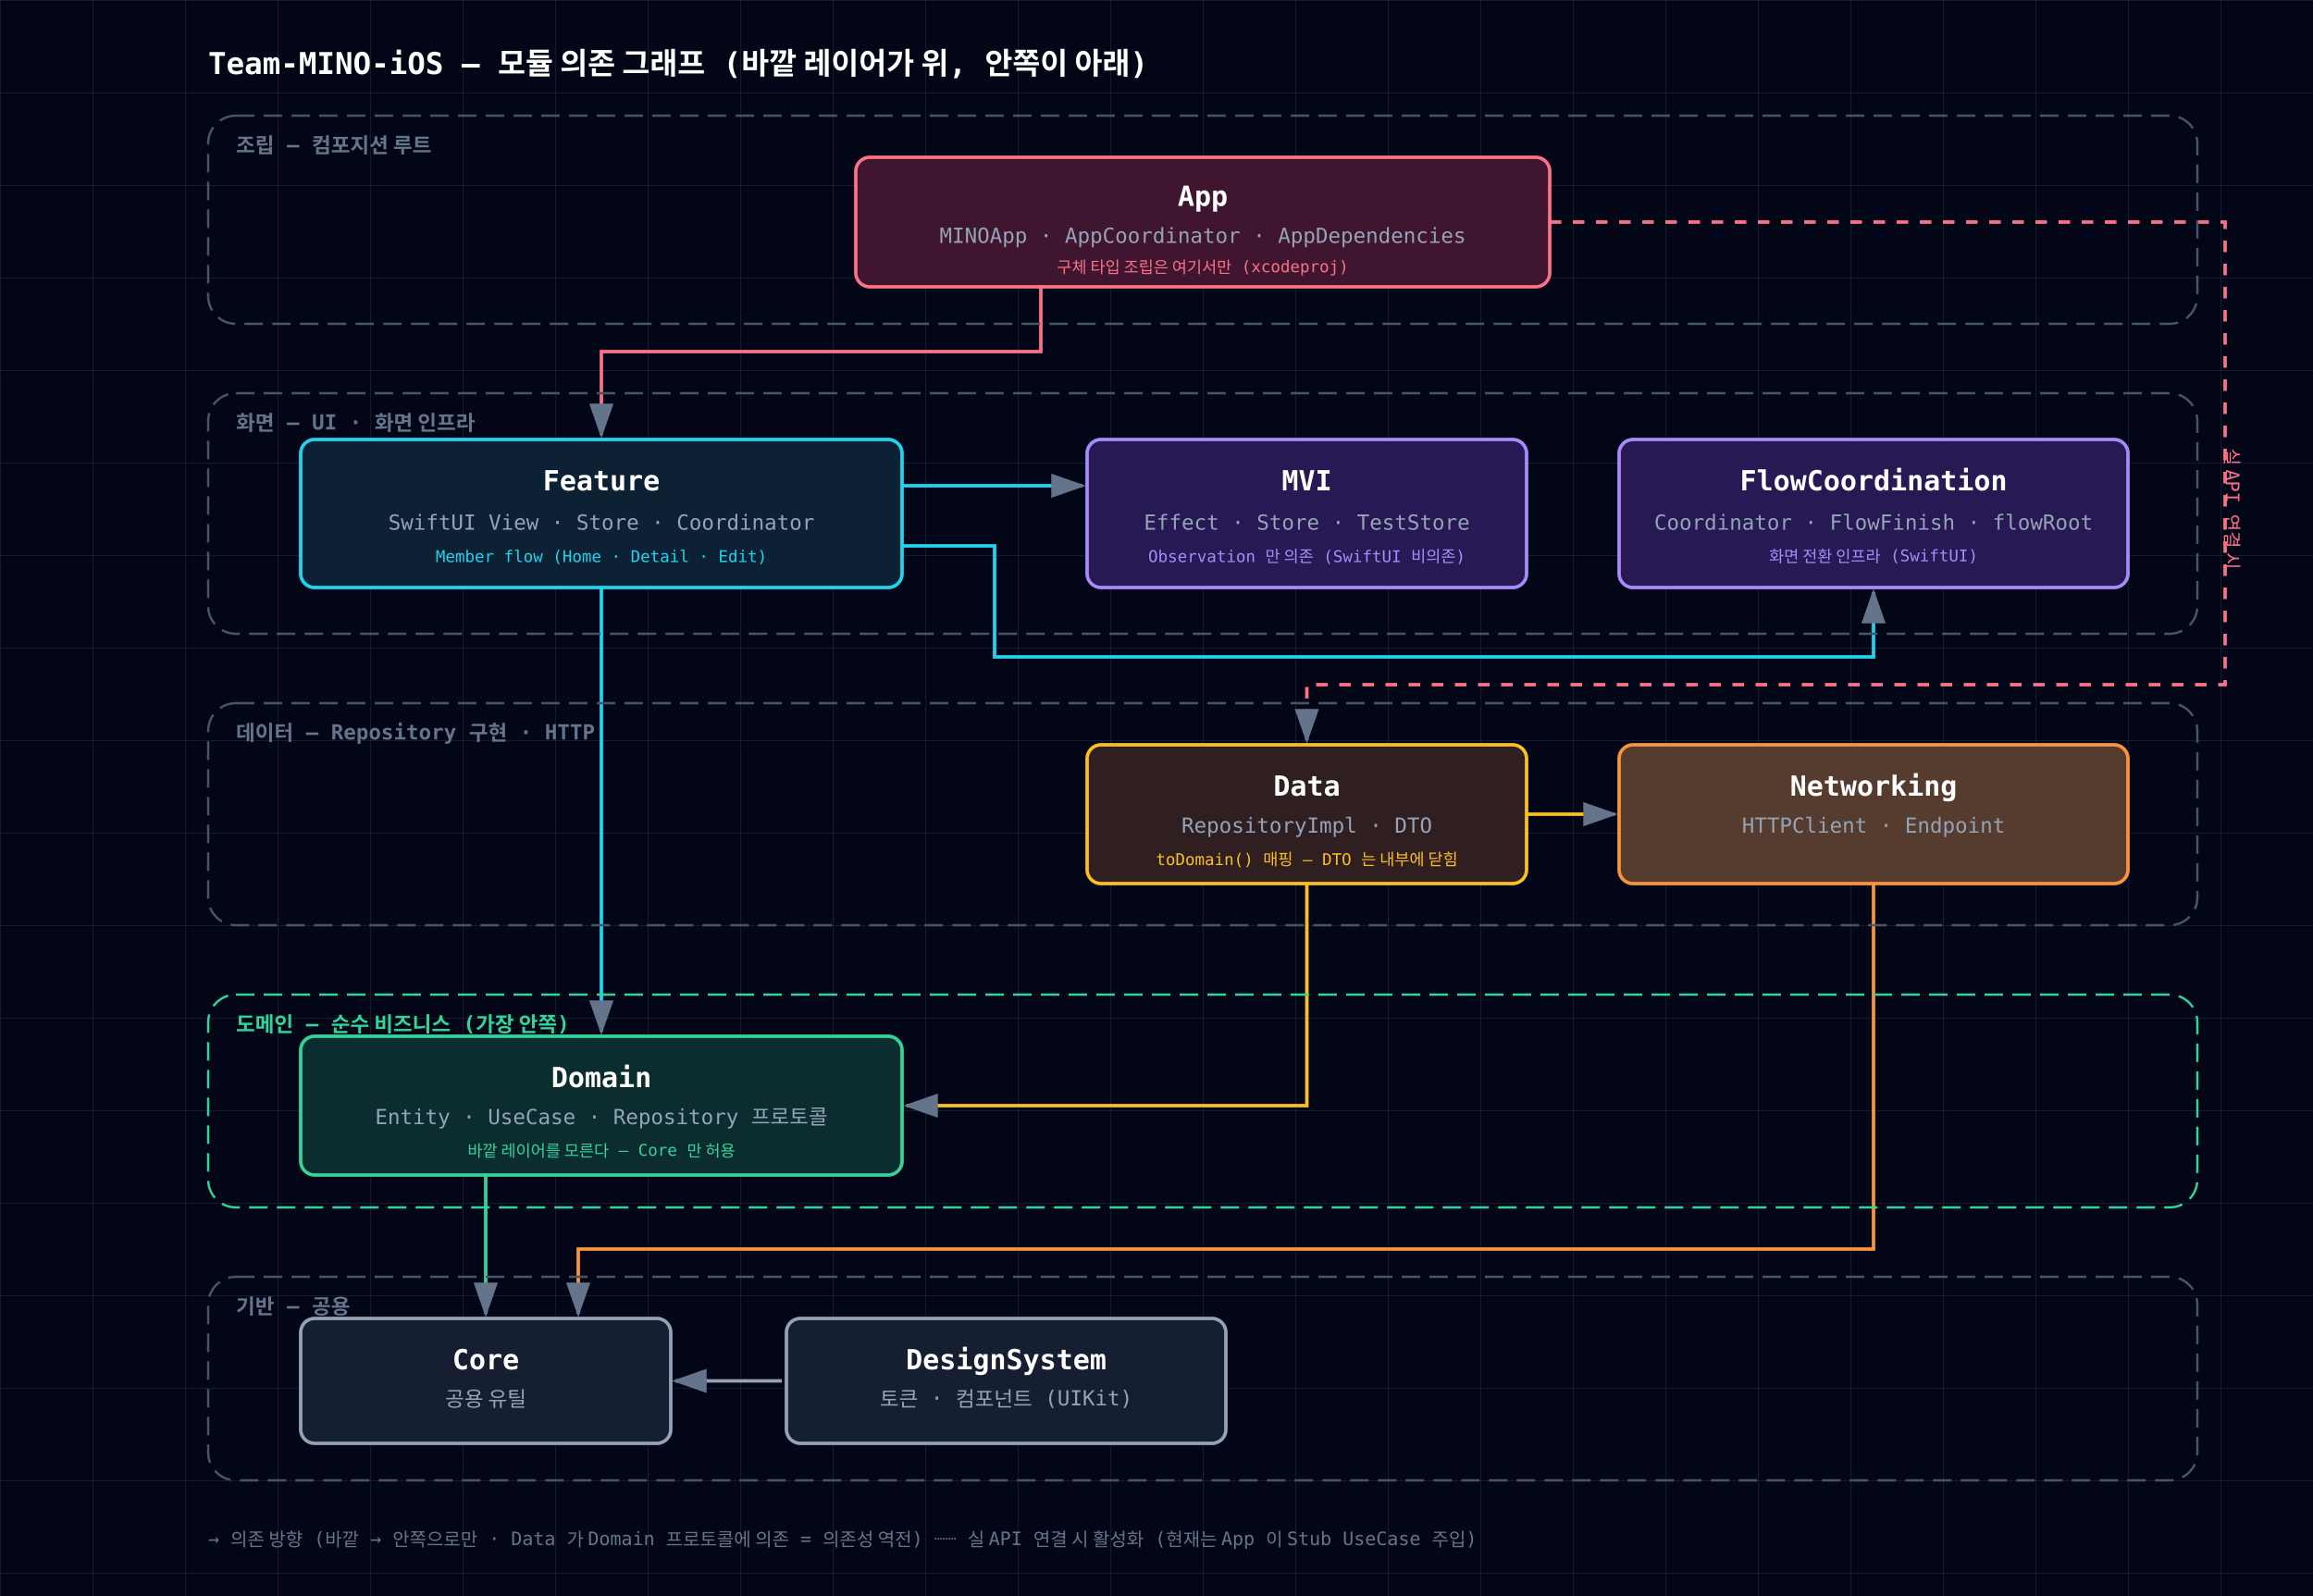
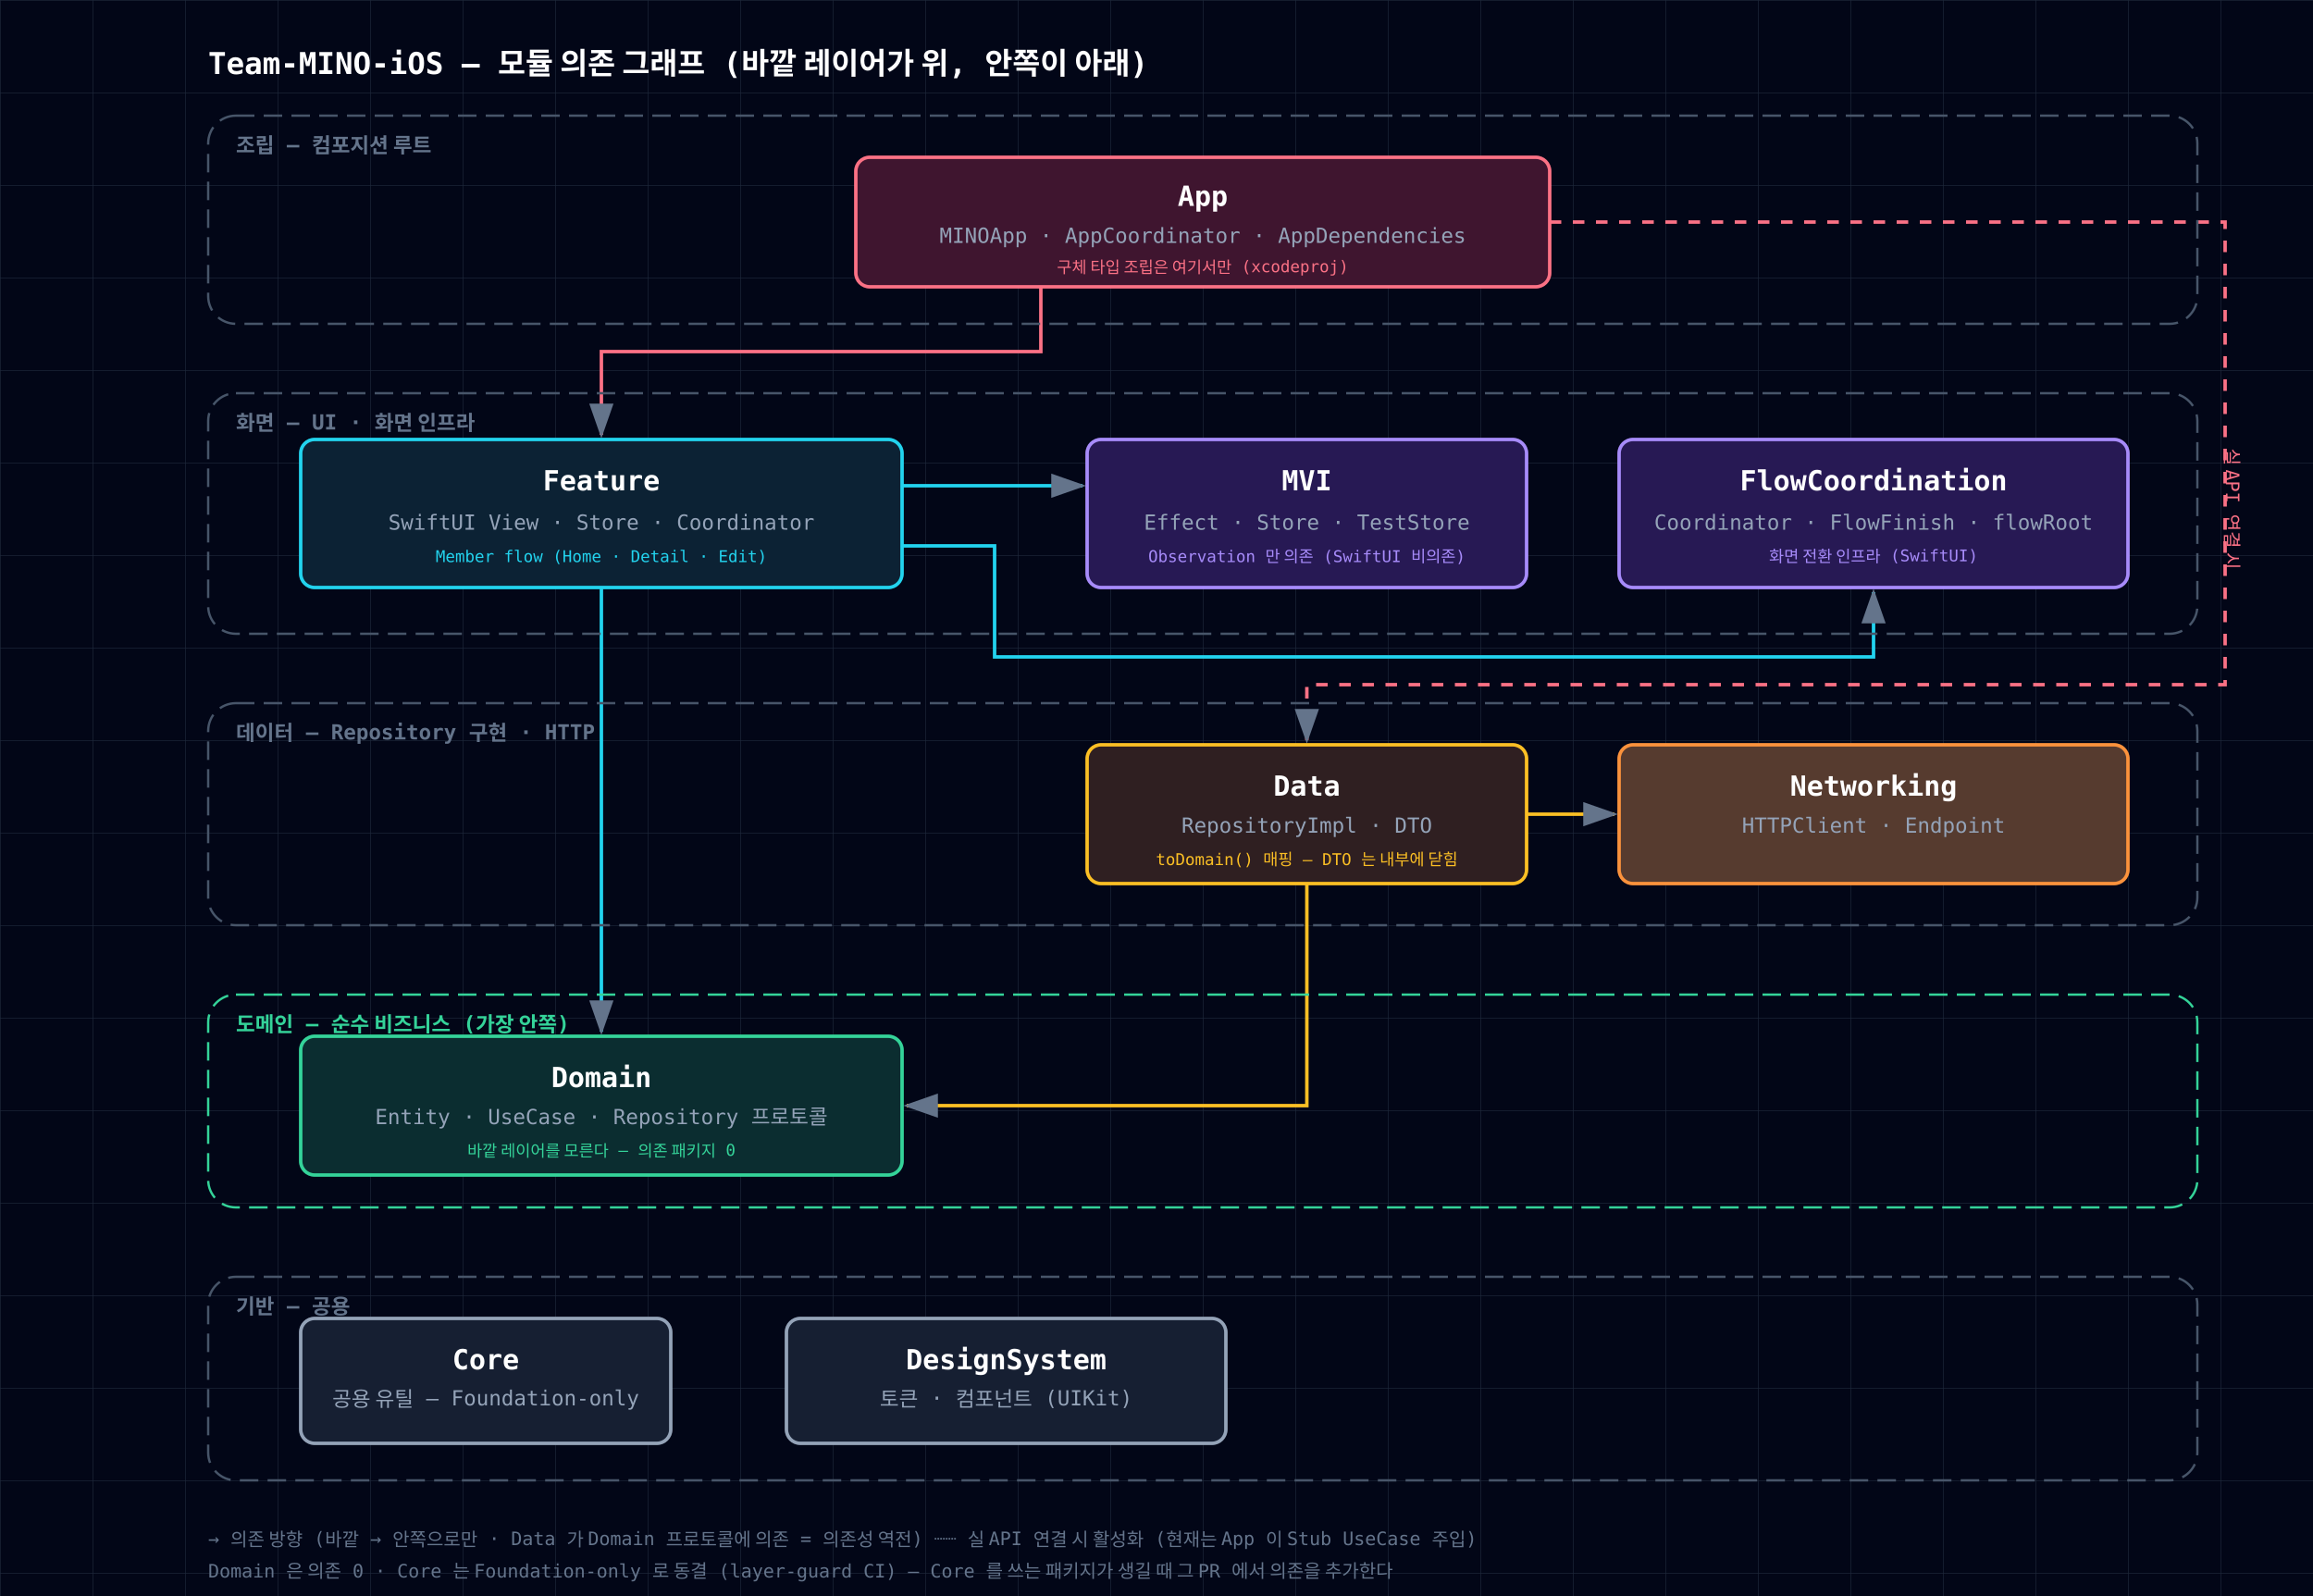
<svg xmlns="http://www.w3.org/2000/svg" viewBox="0 0 1000 690" style="font-family: 'JetBrains Mono', SFMono-Regular, Menlo, Consolas, monospace;">
  <defs>
    <marker id="arrowhead" markerWidth="10" markerHeight="7" refX="9" refY="3.5" orient="auto">
      <polygon points="0 0, 10 3.5, 0 7" fill="#64748b" />
    </marker>
    <pattern id="grid" width="40" height="40" patternUnits="userSpaceOnUse">
      <path d="M 40 0 L 0 0 0 40" fill="none" stroke="#1e293b" stroke-width="0.5" />
    </pattern>
  </defs>
  <rect width="100%" height="100%" fill="#020617" />
  <rect width="100%" height="100%" fill="url(#grid)" />
  <text x="90" y="32" fill="white" font-size="13" font-weight="700">Team-MINO-iOS — 모듈 의존 그래프 (바깥 레이어가 위, 안쪽이 아래)</text>
  <path d="M 450 124 L 450 152 L 260 152 L 260 188" fill="none" stroke="#fb7185" stroke-width="1.5" marker-end="url(#arrowhead)" />
  <path d="M 670 96 L 962 96 L 962 296 L 565 296 L 565 320" fill="none" stroke="#fb7185" stroke-width="1.5" stroke-dasharray="5,5" marker-end="url(#arrowhead)" />
  <text x="962" y="220" fill="#fb7185" font-size="8" text-anchor="middle" transform="rotate(90 962 220)">실 API 연결 시</text>
  <path d="M 390 210 L 468 210" fill="none" stroke="#22d3ee" stroke-width="1.5" marker-end="url(#arrowhead)" />
  <path d="M 390 236 L 430 236 L 430 284 L 810 284 L 810 256" fill="none" stroke="#22d3ee" stroke-width="1.5" marker-end="url(#arrowhead)" />
  <path d="M 260 254 L 260 446" fill="none" stroke="#22d3ee" stroke-width="1.5" marker-end="url(#arrowhead)" />
  <path d="M 565 382 L 565 478 L 392 478" fill="none" stroke="#fbbf24" stroke-width="1.5" marker-end="url(#arrowhead)" />
  <path d="M 660 352 L 698 352" fill="none" stroke="#fbbf24" stroke-width="1.5" marker-end="url(#arrowhead)" />
-   <path d="M 210 508 L 210 568" fill="none" stroke="#34d399" stroke-width="1.5" marker-end="url(#arrowhead)" />
-   <path d="M 810 382 L 810 540 L 250 540 L 250 568" fill="none" stroke="#fb923c" stroke-width="1.5" marker-end="url(#arrowhead)" />
-   <path d="M 338 597 L 292 597" fill="none" stroke="#94a3b8" stroke-width="1.5" marker-end="url(#arrowhead)" />
  <rect x="90" y="50" width="860" height="90" rx="12" fill="transparent" stroke="#475569" stroke-width="1" stroke-dasharray="8,4" />
  <text x="102" y="66" fill="#64748b" font-size="9" font-weight="600">조립 — 컴포지션 루트</text>
  <rect x="90" y="170" width="860" height="104" rx="12" fill="transparent" stroke="#475569" stroke-width="1" stroke-dasharray="8,4" />
  <text x="102" y="186" fill="#64748b" font-size="9" font-weight="600">화면 — UI · 화면 인프라</text>
  <rect x="90" y="304" width="860" height="96" rx="12" fill="transparent" stroke="#475569" stroke-width="1" stroke-dasharray="8,4" />
  <text x="102" y="320" fill="#64748b" font-size="9" font-weight="600">데이터 — Repository 구현 · HTTP</text>
  <rect x="90" y="430" width="860" height="92" rx="12" fill="transparent" stroke="#34d399" stroke-width="1" stroke-dasharray="8,4" />
  <text x="102" y="446" fill="#34d399" font-size="9" font-weight="600">도메인 — 순수 비즈니스 (가장 안쪽)</text>
  <rect x="90" y="552" width="860" height="88" rx="12" fill="transparent" stroke="#475569" stroke-width="1" stroke-dasharray="8,4" />
  <text x="102" y="568" fill="#64748b" font-size="9" font-weight="600">기반 — 공용</text>
  <rect x="370" y="68" width="300" height="56" rx="6" fill="#0f172a" />
  <rect x="370" y="68" width="300" height="56" rx="6" fill="rgba(136, 19, 55, 0.4)" stroke="#fb7185" stroke-width="1.5" />
  <text x="520" y="89" fill="white" font-size="12" font-weight="600" text-anchor="middle">App</text>
  <text x="520" y="105" fill="#94a3b8" font-size="9" text-anchor="middle">MINOApp · AppCoordinator · AppDependencies</text>
  <text x="520" y="118" fill="#fb7185" font-size="7" text-anchor="middle">구체 타입 조립은 여기서만 (xcodeproj)</text>
  <rect x="130" y="190" width="260" height="64" rx="6" fill="#0f172a" />
  <rect x="130" y="190" width="260" height="64" rx="6" fill="rgba(8, 51, 68, 0.4)" stroke="#22d3ee" stroke-width="1.5" />
  <text x="260" y="212" fill="white" font-size="12" font-weight="600" text-anchor="middle">Feature</text>
  <text x="260" y="229" fill="#94a3b8" font-size="9" text-anchor="middle">SwiftUI View · Store · Coordinator</text>
  <text x="260" y="243" fill="#22d3ee" font-size="7" text-anchor="middle">Member flow (Home · Detail · Edit)</text>
  <rect x="470" y="190" width="190" height="64" rx="6" fill="#0f172a" />
  <rect x="470" y="190" width="190" height="64" rx="6" fill="rgba(76, 29, 149, 0.4)" stroke="#a78bfa" stroke-width="1.5" />
  <text x="565" y="212" fill="white" font-size="12" font-weight="600" text-anchor="middle">MVI</text>
  <text x="565" y="229" fill="#94a3b8" font-size="9" text-anchor="middle">Effect · Store · TestStore</text>
  <text x="565" y="243" fill="#a78bfa" font-size="7" text-anchor="middle">Observation 만 의존 (SwiftUI 비의존)</text>
  <rect x="700" y="190" width="220" height="64" rx="6" fill="#0f172a" />
  <rect x="700" y="190" width="220" height="64" rx="6" fill="rgba(76, 29, 149, 0.4)" stroke="#a78bfa" stroke-width="1.5" />
  <text x="810" y="212" fill="white" font-size="12" font-weight="600" text-anchor="middle">FlowCoordination</text>
  <text x="810" y="229" fill="#94a3b8" font-size="9" text-anchor="middle">Coordinator · FlowFinish · flowRoot</text>
  <text x="810" y="243" fill="#a78bfa" font-size="7" text-anchor="middle">화면 전환 인프라 (SwiftUI)</text>
  <rect x="470" y="322" width="190" height="60" rx="6" fill="#0f172a" />
  <rect x="470" y="322" width="190" height="60" rx="6" fill="rgba(120, 53, 15, 0.3)" stroke="#fbbf24" stroke-width="1.5" />
  <text x="565" y="344" fill="white" font-size="12" font-weight="600" text-anchor="middle">Data</text>
  <text x="565" y="360" fill="#94a3b8" font-size="9" text-anchor="middle">RepositoryImpl · DTO</text>
  <text x="565" y="374" fill="#fbbf24" font-size="7" text-anchor="middle">toDomain() 매핑 — DTO 는 내부에 닫힘</text>
  <rect x="700" y="322" width="220" height="60" rx="6" fill="#0f172a" />
  <rect x="700" y="322" width="220" height="60" rx="6" fill="rgba(251, 146, 60, 0.3)" stroke="#fb923c" stroke-width="1.5" />
  <text x="810" y="344" fill="white" font-size="12" font-weight="600" text-anchor="middle">Networking</text>
  <text x="810" y="360" fill="#94a3b8" font-size="9" text-anchor="middle">HTTPClient · Endpoint</text>
  <rect x="130" y="448" width="260" height="60" rx="6" fill="#0f172a" />
  <rect x="130" y="448" width="260" height="60" rx="6" fill="rgba(6, 78, 59, 0.4)" stroke="#34d399" stroke-width="1.5" />
  <text x="260" y="470" fill="white" font-size="12" font-weight="600" text-anchor="middle">Domain</text>
  <text x="260" y="486" fill="#94a3b8" font-size="9" text-anchor="middle">Entity · UseCase · Repository 프로토콜</text>
-   <text x="260" y="500" fill="#34d399" font-size="7" text-anchor="middle">바깥 레이어를 모른다 — Core 만 허용</text>
+   <text x="260" y="500" fill="#34d399" font-size="7" text-anchor="middle">바깥 레이어를 모른다 — 의존 패키지 0</text>
  <rect x="130" y="570" width="160" height="54" rx="6" fill="#0f172a" />
  <rect x="130" y="570" width="160" height="54" rx="6" fill="rgba(30, 41, 59, 0.5)" stroke="#94a3b8" stroke-width="1.5" />
  <text x="210" y="592" fill="white" font-size="12" font-weight="600" text-anchor="middle">Core</text>
-   <text x="210" y="608" fill="#94a3b8" font-size="9" text-anchor="middle">공용 유틸</text>
+   <text x="210" y="608" fill="#94a3b8" font-size="9" text-anchor="middle">공용 유틸 — Foundation-only</text>
  <rect x="340" y="570" width="190" height="54" rx="6" fill="#0f172a" />
  <rect x="340" y="570" width="190" height="54" rx="6" fill="rgba(30, 41, 59, 0.5)" stroke="#94a3b8" stroke-width="1.5" />
  <text x="435" y="592" fill="white" font-size="12" font-weight="600" text-anchor="middle">DesignSystem</text>
  <text x="435" y="608" fill="#94a3b8" font-size="9" text-anchor="middle">토큰 · 컴포넌트 (UIKit)</text>
  <text x="90" y="668" fill="#64748b" font-size="8">→  의존 방향 (바깥 → 안쪽으로만 · Data 가 Domain 프로토콜에 의존 = 의존성 역전)      ┈┈  실 API 연결 시 활성화 (현재는 App 이 Stub UseCase 주입)</text>
+   <text x="90" y="682" fill="#64748b" font-size="8">Domain 은 의존 0 · Core 는 Foundation-only 로 동결 (layer-guard CI) — Core 를 쓰는 패키지가 생길 때 그 PR 에서 의존을 추가한다</text>
</svg>
